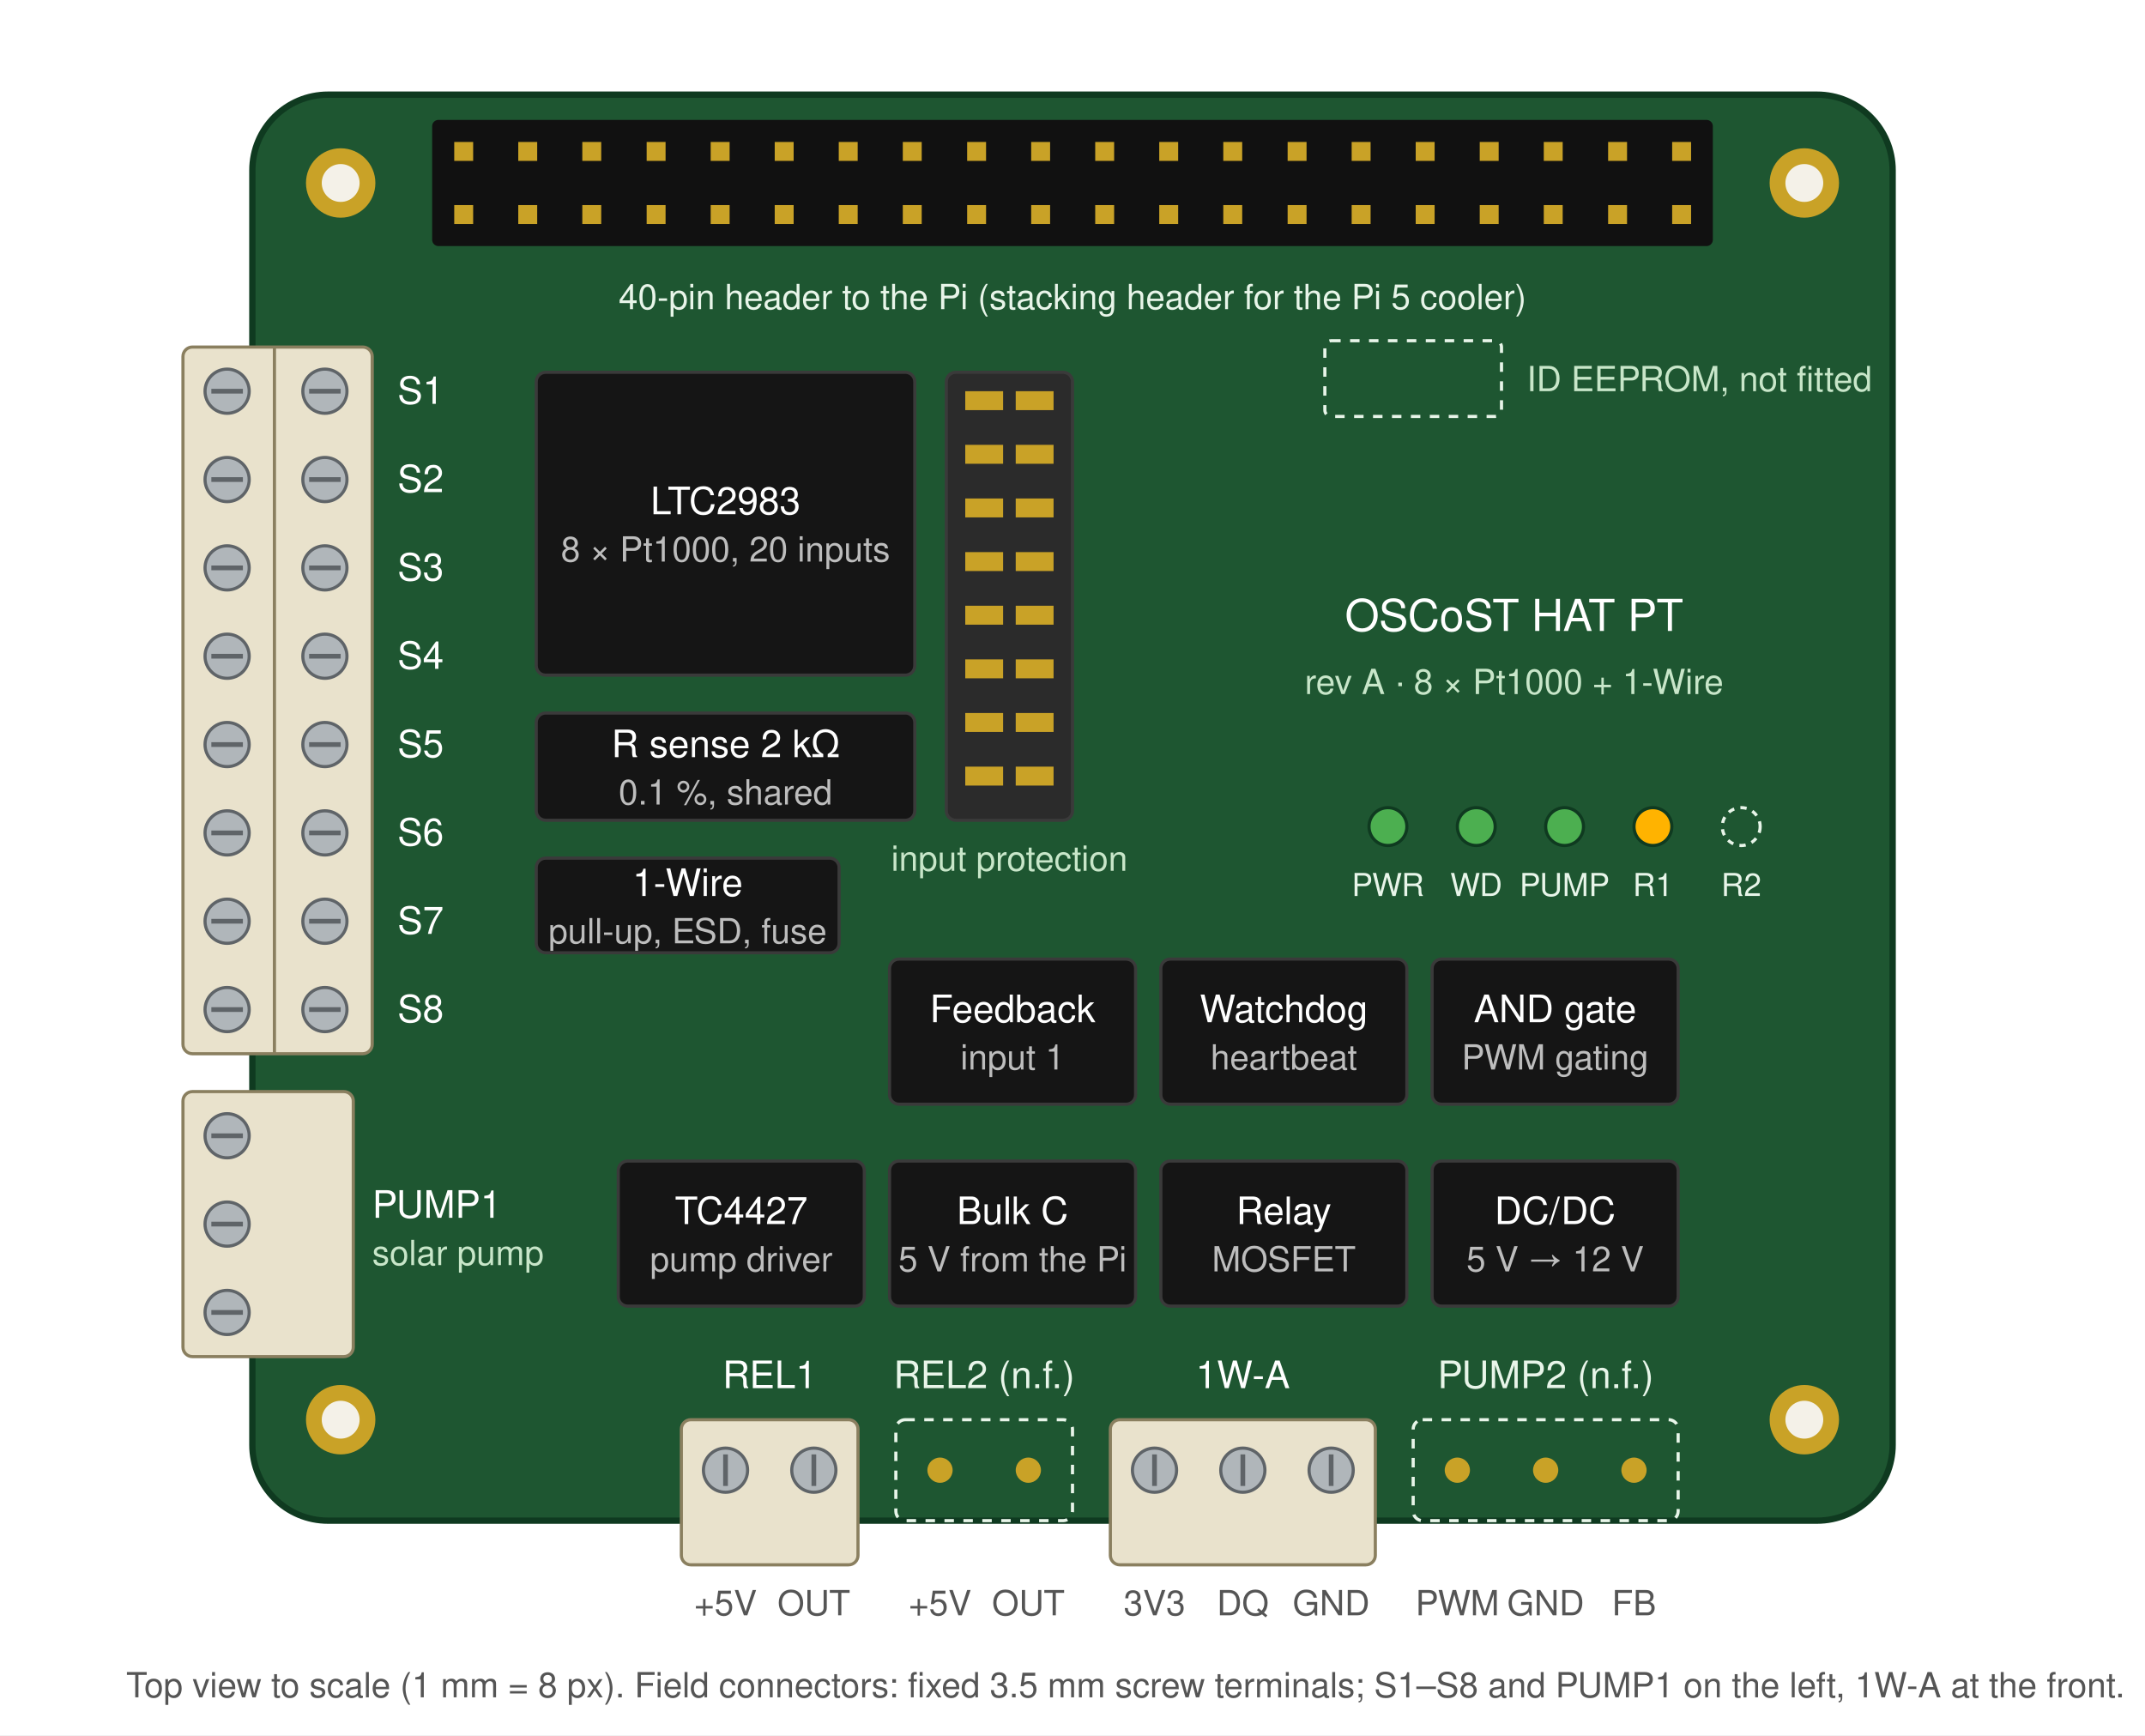
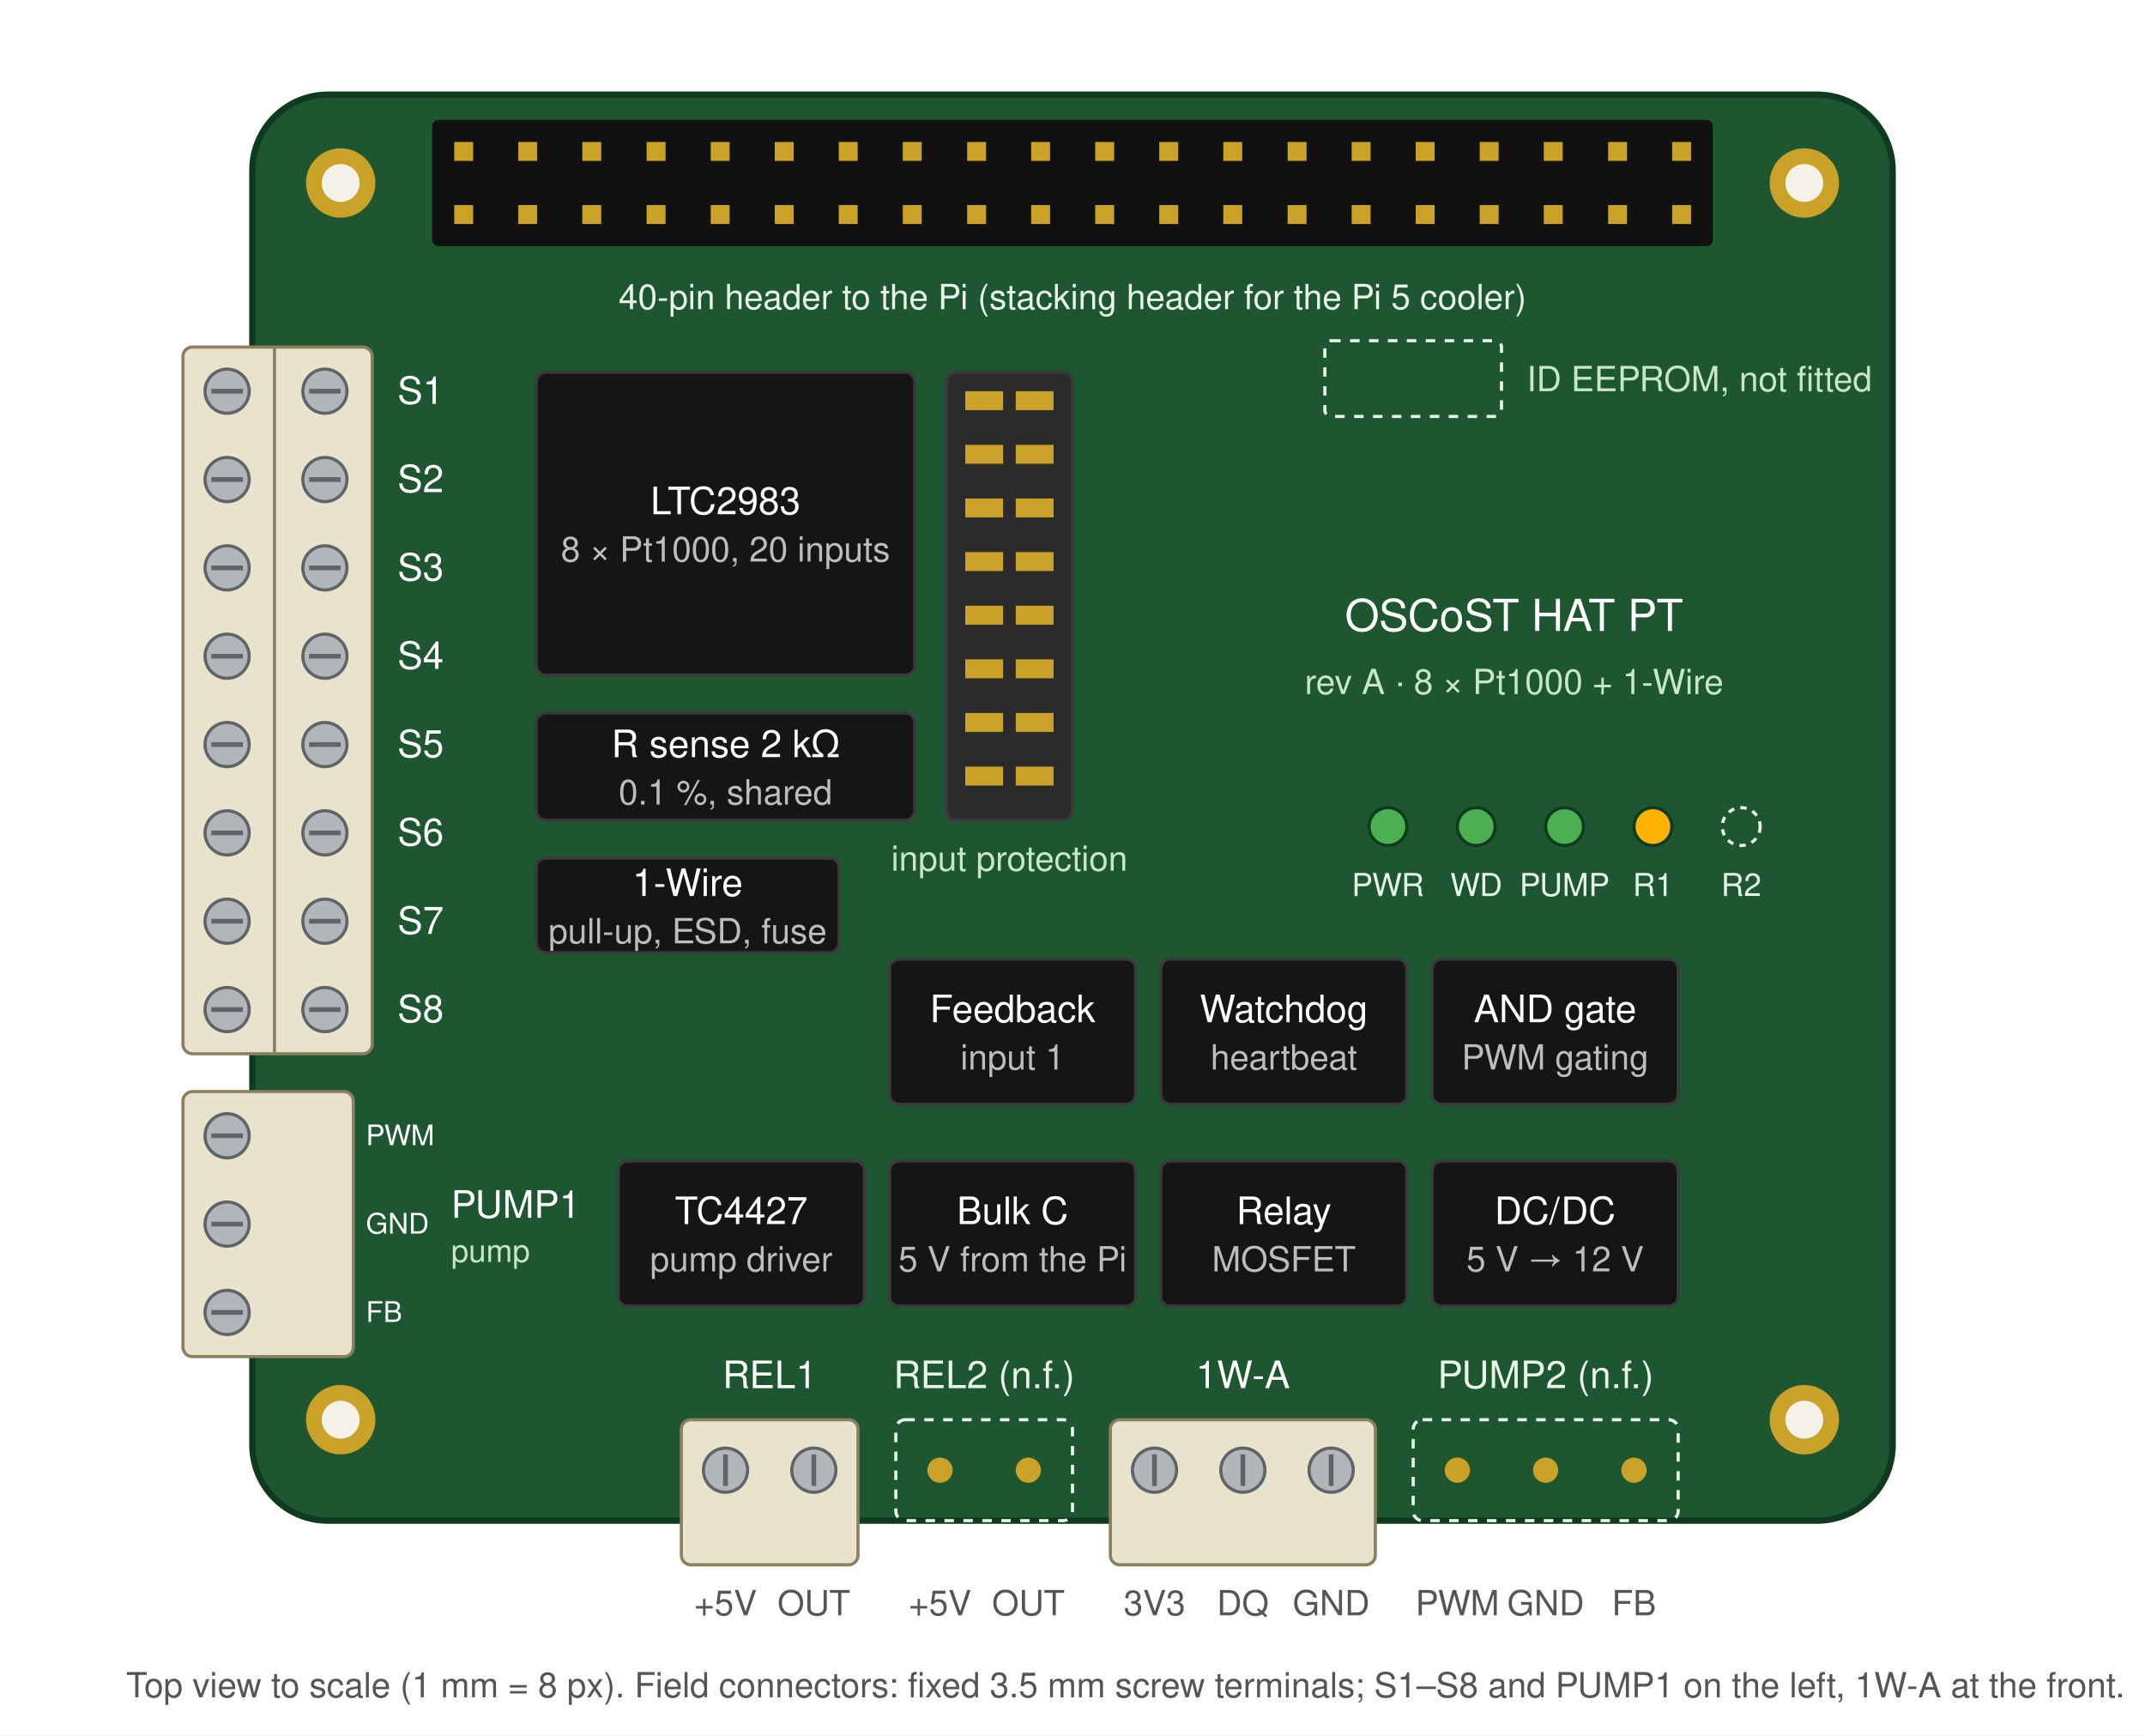
<svg xmlns="http://www.w3.org/2000/svg" width="680" height="550" viewBox="0 0 680 550" font-family="Helvetica, Arial, sans-serif">
  <rect width="680" height="550" fill="white" />
  <rect x="80" y="30" width="520" height="452" rx="24" fill="#1E5631" stroke="#0F3A20" stroke-width="2" />
  <circle cx="108" cy="58" r="11" fill="#C9A227" />
  <circle cx="108" cy="58" r="6" fill="#F4F1E8" />
  <circle cx="572" cy="58" r="11" fill="#C9A227" />
  <circle cx="572" cy="58" r="6" fill="#F4F1E8" />
  <circle cx="108" cy="450" r="11" fill="#C9A227" />
  <circle cx="108" cy="450" r="6" fill="#F4F1E8" />
  <circle cx="572" cy="450" r="11" fill="#C9A227" />
  <circle cx="572" cy="450" r="6" fill="#F4F1E8" />
  <rect x="137" y="38" width="406" height="40" rx="2" fill="#111111" />
  <rect x="144.0" y="45" width="6" height="6" fill="#C9A227" />
  <rect x="144.0" y="65" width="6" height="6" fill="#C9A227" />
  <rect x="164.3" y="45" width="6" height="6" fill="#C9A227" />
  <rect x="164.3" y="65" width="6" height="6" fill="#C9A227" />
  <rect x="184.6" y="45" width="6" height="6" fill="#C9A227" />
  <rect x="184.6" y="65" width="6" height="6" fill="#C9A227" />
  <rect x="205.0" y="45" width="6" height="6" fill="#C9A227" />
  <rect x="205.0" y="65" width="6" height="6" fill="#C9A227" />
  <rect x="225.3" y="45" width="6" height="6" fill="#C9A227" />
  <rect x="225.3" y="65" width="6" height="6" fill="#C9A227" />
  <rect x="245.6" y="45" width="6" height="6" fill="#C9A227" />
  <rect x="245.6" y="65" width="6" height="6" fill="#C9A227" />
  <rect x="265.9" y="45" width="6" height="6" fill="#C9A227" />
  <rect x="265.9" y="65" width="6" height="6" fill="#C9A227" />
  <rect x="286.2" y="45" width="6" height="6" fill="#C9A227" />
  <rect x="286.2" y="65" width="6" height="6" fill="#C9A227" />
  <rect x="306.6" y="45" width="6" height="6" fill="#C9A227" />
  <rect x="306.6" y="65" width="6" height="6" fill="#C9A227" />
  <rect x="326.9" y="45" width="6" height="6" fill="#C9A227" />
  <rect x="326.9" y="65" width="6" height="6" fill="#C9A227" />
  <rect x="347.2" y="45" width="6" height="6" fill="#C9A227" />
  <rect x="347.2" y="65" width="6" height="6" fill="#C9A227" />
  <rect x="367.5" y="45" width="6" height="6" fill="#C9A227" />
  <rect x="367.5" y="65" width="6" height="6" fill="#C9A227" />
  <rect x="387.8" y="45" width="6" height="6" fill="#C9A227" />
  <rect x="387.8" y="65" width="6" height="6" fill="#C9A227" />
  <rect x="408.2" y="45" width="6" height="6" fill="#C9A227" />
  <rect x="408.2" y="65" width="6" height="6" fill="#C9A227" />
  <rect x="428.5" y="45" width="6" height="6" fill="#C9A227" />
  <rect x="428.5" y="65" width="6" height="6" fill="#C9A227" />
  <rect x="448.8" y="45" width="6" height="6" fill="#C9A227" />
  <rect x="448.8" y="65" width="6" height="6" fill="#C9A227" />
  <rect x="469.1" y="45" width="6" height="6" fill="#C9A227" />
  <rect x="469.1" y="65" width="6" height="6" fill="#C9A227" />
  <rect x="489.4" y="45" width="6" height="6" fill="#C9A227" />
  <rect x="489.4" y="65" width="6" height="6" fill="#C9A227" />
  <rect x="509.8" y="45" width="6" height="6" fill="#C9A227" />
  <rect x="509.8" y="65" width="6" height="6" fill="#C9A227" />
  <rect x="530.1" y="45" width="6" height="6" fill="#C9A227" />
  <rect x="530.1" y="65" width="6" height="6" fill="#C9A227" />
  <text class="ts" x="340" y="98" text-anchor="middle" style="font-size:11px;font-weight:400;fill:#E8F5E9">40-pin header to the Pi (stacking header for the Pi 5 cooler)</text>
  <rect x="420" y="108" width="56" height="24" rx="2" fill="none" stroke="#E8F5E9" stroke-width="1" stroke-dasharray="3 3" />
  <text class="ts" x="484" y="124" text-anchor="start" style="font-size:11px;font-weight:400;fill:#C8E6C9">ID EEPROM, not fitted</text>
  <rect x="58" y="110" width="60" height="224" rx="3" fill="#E9E2CC" stroke="#8A7F5F" stroke-width="1" />
  <line x1="87" y1="110" x2="87" y2="334" stroke="#8A7F5F" stroke-width="1" />
  <circle cx="72" cy="124" r="7" fill="#B0B6BA" stroke="#5F6468" />
  <line x1="67" y1="124" x2="77" y2="124" stroke="#5F6468" stroke-width="1.5" />
  <circle cx="103" cy="124" r="7" fill="#B0B6BA" stroke="#5F6468" />
  <line x1="98" y1="124" x2="108" y2="124" stroke="#5F6468" stroke-width="1.5" />
  <text class="th" x="126" y="128" text-anchor="start" style="font-size:12px;font-weight:500;fill:#ffffff">S1</text>
  <circle cx="72" cy="152" r="7" fill="#B0B6BA" stroke="#5F6468" />
  <line x1="67" y1="152" x2="77" y2="152" stroke="#5F6468" stroke-width="1.5" />
  <circle cx="103" cy="152" r="7" fill="#B0B6BA" stroke="#5F6468" />
  <line x1="98" y1="152" x2="108" y2="152" stroke="#5F6468" stroke-width="1.5" />
  <text class="th" x="126" y="156" text-anchor="start" style="font-size:12px;font-weight:500;fill:#ffffff">S2</text>
  <circle cx="72" cy="180" r="7" fill="#B0B6BA" stroke="#5F6468" />
  <line x1="67" y1="180" x2="77" y2="180" stroke="#5F6468" stroke-width="1.5" />
  <circle cx="103" cy="180" r="7" fill="#B0B6BA" stroke="#5F6468" />
  <line x1="98" y1="180" x2="108" y2="180" stroke="#5F6468" stroke-width="1.5" />
  <text class="th" x="126" y="184" text-anchor="start" style="font-size:12px;font-weight:500;fill:#ffffff">S3</text>
  <circle cx="72" cy="208" r="7" fill="#B0B6BA" stroke="#5F6468" />
  <line x1="67" y1="208" x2="77" y2="208" stroke="#5F6468" stroke-width="1.5" />
  <circle cx="103" cy="208" r="7" fill="#B0B6BA" stroke="#5F6468" />
  <line x1="98" y1="208" x2="108" y2="208" stroke="#5F6468" stroke-width="1.5" />
  <text class="th" x="126" y="212" text-anchor="start" style="font-size:12px;font-weight:500;fill:#ffffff">S4</text>
  <circle cx="72" cy="236" r="7" fill="#B0B6BA" stroke="#5F6468" />
  <line x1="67" y1="236" x2="77" y2="236" stroke="#5F6468" stroke-width="1.5" />
  <circle cx="103" cy="236" r="7" fill="#B0B6BA" stroke="#5F6468" />
  <line x1="98" y1="236" x2="108" y2="236" stroke="#5F6468" stroke-width="1.5" />
  <text class="th" x="126" y="240" text-anchor="start" style="font-size:12px;font-weight:500;fill:#ffffff">S5</text>
  <circle cx="72" cy="264" r="7" fill="#B0B6BA" stroke="#5F6468" />
  <line x1="67" y1="264" x2="77" y2="264" stroke="#5F6468" stroke-width="1.5" />
  <circle cx="103" cy="264" r="7" fill="#B0B6BA" stroke="#5F6468" />
  <line x1="98" y1="264" x2="108" y2="264" stroke="#5F6468" stroke-width="1.5" />
  <text class="th" x="126" y="268" text-anchor="start" style="font-size:12px;font-weight:500;fill:#ffffff">S6</text>
  <circle cx="72" cy="292" r="7" fill="#B0B6BA" stroke="#5F6468" />
  <line x1="67" y1="292" x2="77" y2="292" stroke="#5F6468" stroke-width="1.5" />
  <circle cx="103" cy="292" r="7" fill="#B0B6BA" stroke="#5F6468" />
  <line x1="98" y1="292" x2="108" y2="292" stroke="#5F6468" stroke-width="1.5" />
  <text class="th" x="126" y="296" text-anchor="start" style="font-size:12px;font-weight:500;fill:#ffffff">S7</text>
  <circle cx="72" cy="320" r="7" fill="#B0B6BA" stroke="#5F6468" />
  <line x1="67" y1="320" x2="77" y2="320" stroke="#5F6468" stroke-width="1.5" />
  <circle cx="103" cy="320" r="7" fill="#B0B6BA" stroke="#5F6468" />
  <line x1="98" y1="320" x2="108" y2="320" stroke="#5F6468" stroke-width="1.5" />
  <text class="th" x="126" y="324" text-anchor="start" style="font-size:12px;font-weight:500;fill:#ffffff">S8</text>
+   <text class="ts" x="116" y="363" text-anchor="start" style="font-size:9px;font-weight:400;fill:#ffffff">PWM</text>
+   <text class="ts" x="116" y="391" text-anchor="start" style="font-size:9px;font-weight:400;fill:#ffffff">GND</text>
+   <text class="ts" x="116" y="419" text-anchor="start" style="font-size:9px;font-weight:400;fill:#ffffff">FB</text>
  <rect x="58" y="346" width="54" height="84" rx="3" fill="#E9E2CC" stroke="#8A7F5F" stroke-width="1" />
  <circle cx="72" cy="360" r="7" fill="#B0B6BA" stroke="#5F6468" />
  <line x1="67" y1="360" x2="77" y2="360" stroke="#5F6468" stroke-width="1.5" />
  <circle cx="72" cy="388" r="7" fill="#B0B6BA" stroke="#5F6468" />
  <line x1="67" y1="388" x2="77" y2="388" stroke="#5F6468" stroke-width="1.5" />
  <circle cx="72" cy="416" r="7" fill="#B0B6BA" stroke="#5F6468" />
  <line x1="67" y1="416" x2="77" y2="416" stroke="#5F6468" stroke-width="1.5" />
-   <text class="th" x="118" y="386.0" text-anchor="start" style="font-size:12px;font-weight:500;fill:#ffffff">PUMP1</text>
-   <text class="ts" x="118" y="401.0" text-anchor="start" style="font-size:11px;font-weight:400;fill:#C8E6C9">solar pump</text>
+   <text class="th" x="143" y="386.0" text-anchor="start" style="font-size:12px;font-weight:500;fill:#ffffff">PUMP1</text>
+   <text class="ts" x="143" y="400.0" text-anchor="start" style="font-size:10px;font-weight:400;fill:#C8E6C9">pump</text>
  <rect x="216" y="450" width="56" height="46" rx="3" fill="#E9E2CC" stroke="#8A7F5F" stroke-width="1" />
  <circle cx="230" cy="466" r="7" fill="#B0B6BA" stroke="#5F6468" />
  <line x1="230" y1="461" x2="230" y2="471" stroke="#5F6468" stroke-width="1.5" />
  <text class="ts" x="230" y="512" text-anchor="middle" style="font-size:11px;font-weight:400;fill:#555555">+5V</text>
  <circle cx="258" cy="466" r="7" fill="#B0B6BA" stroke="#5F6468" />
  <line x1="258" y1="461" x2="258" y2="471" stroke="#5F6468" stroke-width="1.5" />
  <text class="ts" x="258" y="512" text-anchor="middle" style="font-size:11px;font-weight:400;fill:#555555">OUT</text>
  <text class="th" x="244.0" y="440" text-anchor="middle" style="font-size:12px;font-weight:500;fill:#ffffff">REL1</text>
  <rect x="284" y="450" width="56" height="32" rx="3" fill="none" stroke="#E8F5E9" stroke-width="1" stroke-dasharray="3 3" />
  <circle cx="298" cy="466" r="4" fill="#C9A227" />
  <text class="ts" x="298" y="512" text-anchor="middle" style="font-size:11px;font-weight:400;fill:#555555">+5V</text>
  <circle cx="326" cy="466" r="4" fill="#C9A227" />
  <text class="ts" x="326" y="512" text-anchor="middle" style="font-size:11px;font-weight:400;fill:#555555">OUT</text>
  <text class="th" x="312.0" y="440" text-anchor="middle" style="font-size:12px;font-weight:500;fill:#E8F5E9">REL2 (n.f.)</text>
  <rect x="352" y="450" width="84" height="46" rx="3" fill="#E9E2CC" stroke="#8A7F5F" stroke-width="1" />
  <circle cx="366" cy="466" r="7" fill="#B0B6BA" stroke="#5F6468" />
  <line x1="366" y1="461" x2="366" y2="471" stroke="#5F6468" stroke-width="1.5" />
  <text class="ts" x="366" y="512" text-anchor="middle" style="font-size:11px;font-weight:400;fill:#555555">3V3</text>
  <circle cx="394" cy="466" r="7" fill="#B0B6BA" stroke="#5F6468" />
  <line x1="394" y1="461" x2="394" y2="471" stroke="#5F6468" stroke-width="1.5" />
  <text class="ts" x="394" y="512" text-anchor="middle" style="font-size:11px;font-weight:400;fill:#555555">DQ</text>
  <circle cx="422" cy="466" r="7" fill="#B0B6BA" stroke="#5F6468" />
  <line x1="422" y1="461" x2="422" y2="471" stroke="#5F6468" stroke-width="1.5" />
  <text class="ts" x="422" y="512" text-anchor="middle" style="font-size:11px;font-weight:400;fill:#555555">GND</text>
  <text class="th" x="394.0" y="440" text-anchor="middle" style="font-size:12px;font-weight:500;fill:#ffffff">1W-A</text>
  <rect x="448" y="450" width="84" height="32" rx="3" fill="none" stroke="#E8F5E9" stroke-width="1" stroke-dasharray="3 3" />
  <circle cx="462" cy="466" r="4" fill="#C9A227" />
  <text class="ts" x="462" y="512" text-anchor="middle" style="font-size:11px;font-weight:400;fill:#555555">PWM</text>
  <circle cx="490" cy="466" r="4" fill="#C9A227" />
  <text class="ts" x="490" y="512" text-anchor="middle" style="font-size:11px;font-weight:400;fill:#555555">GND</text>
  <circle cx="518" cy="466" r="4" fill="#C9A227" />
  <text class="ts" x="518" y="512" text-anchor="middle" style="font-size:11px;font-weight:400;fill:#555555">FB</text>
  <text class="th" x="490.0" y="440" text-anchor="middle" style="font-size:12px;font-weight:500;fill:#E8F5E9">PUMP2 (n.f.)</text>
  <rect x="170" y="118" width="120" height="96" rx="3" fill="#151515" stroke="#3a3a3a" stroke-width="1" />
  <text class="th" x="230.0" y="163.0" text-anchor="middle" style="font-size:12px;font-weight:500;fill:#ffffff">LTC2983</text>
  <text class="ts" x="230.0" y="178.0" text-anchor="middle" style="font-size:11px;font-weight:400;fill:#bdbdbd">8 × Pt1000, 20 inputs</text>
  <rect x="170" y="226" width="120" height="34" rx="3" fill="#151515" stroke="#3a3a3a" stroke-width="1" />
  <text class="th" x="230.0" y="240.0" text-anchor="middle" style="font-size:12px;font-weight:500;fill:#ffffff">R sense 2 kΩ</text>
  <text class="ts" x="230.0" y="255.0" text-anchor="middle" style="font-size:11px;font-weight:400;fill:#bdbdbd">0.1 %, shared</text>
  <rect x="300" y="118" width="40" height="142" rx="3" fill="#2b2b2b" stroke="#3a3a3a" />
  <rect x="306" y="124" width="12" height="6" fill="#C9A227" />
  <rect x="322" y="124" width="12" height="6" fill="#C9A227" />
  <rect x="306" y="141" width="12" height="6" fill="#C9A227" />
  <rect x="322" y="141" width="12" height="6" fill="#C9A227" />
  <rect x="306" y="158" width="12" height="6" fill="#C9A227" />
  <rect x="322" y="158" width="12" height="6" fill="#C9A227" />
  <rect x="306" y="175" width="12" height="6" fill="#C9A227" />
  <rect x="322" y="175" width="12" height="6" fill="#C9A227" />
  <rect x="306" y="192" width="12" height="6" fill="#C9A227" />
  <rect x="322" y="192" width="12" height="6" fill="#C9A227" />
  <rect x="306" y="209" width="12" height="6" fill="#C9A227" />
  <rect x="322" y="209" width="12" height="6" fill="#C9A227" />
  <rect x="306" y="226" width="12" height="6" fill="#C9A227" />
  <rect x="322" y="226" width="12" height="6" fill="#C9A227" />
  <rect x="306" y="243" width="12" height="6" fill="#C9A227" />
  <rect x="322" y="243" width="12" height="6" fill="#C9A227" />
  <text class="ts" x="320" y="276" text-anchor="middle" style="font-size:11px;font-weight:400;fill:#C8E6C9">input protection</text>
  <rect x="170" y="272" width="96" height="30" rx="3" fill="#151515" stroke="#3a3a3a" stroke-width="1" />
  <text class="th" x="218.0" y="284.0" text-anchor="middle" style="font-size:12px;font-weight:500;fill:#ffffff">1-Wire</text>
  <text class="ts" x="218.0" y="299.0" text-anchor="middle" style="font-size:11px;font-weight:400;fill:#bdbdbd">pull-up, ESD, fuse</text>
  <rect x="196" y="368" width="78" height="46" rx="3" fill="#151515" stroke="#3a3a3a" stroke-width="1" />
  <text class="th" x="235.0" y="388.0" text-anchor="middle" style="font-size:12px;font-weight:500;fill:#ffffff">TC4427</text>
  <text class="ts" x="235.0" y="403.0" text-anchor="middle" style="font-size:11px;font-weight:400;fill:#bdbdbd">pump driver</text>
  <rect x="282" y="368" width="78" height="46" rx="3" fill="#151515" stroke="#3a3a3a" stroke-width="1" />
  <text class="th" x="321.0" y="388.0" text-anchor="middle" style="font-size:12px;font-weight:500;fill:#ffffff">Bulk C</text>
  <text class="ts" x="321.0" y="403.0" text-anchor="middle" style="font-size:11px;font-weight:400;fill:#bdbdbd">5 V from the Pi</text>
  <rect x="368" y="368" width="78" height="46" rx="3" fill="#151515" stroke="#3a3a3a" stroke-width="1" />
  <text class="th" x="407.0" y="388.0" text-anchor="middle" style="font-size:12px;font-weight:500;fill:#ffffff">Relay</text>
  <text class="ts" x="407.0" y="403.0" text-anchor="middle" style="font-size:11px;font-weight:400;fill:#bdbdbd">MOSFET</text>
  <rect x="454" y="368" width="78" height="46" rx="3" fill="#151515" stroke="#3a3a3a" stroke-width="1" />
  <text class="th" x="493.0" y="388.0" text-anchor="middle" style="font-size:12px;font-weight:500;fill:#ffffff">DC/DC</text>
  <text class="ts" x="493.0" y="403.0" text-anchor="middle" style="font-size:11px;font-weight:400;fill:#bdbdbd">5 V → 12 V</text>
  <rect x="282" y="304" width="78" height="46" rx="3" fill="#151515" stroke="#3a3a3a" stroke-width="1" />
  <text class="th" x="321.0" y="324.0" text-anchor="middle" style="font-size:12px;font-weight:500;fill:#ffffff">Feedback</text>
  <text class="ts" x="321.0" y="339.0" text-anchor="middle" style="font-size:11px;font-weight:400;fill:#bdbdbd">input 1</text>
  <rect x="368" y="304" width="78" height="46" rx="3" fill="#151515" stroke="#3a3a3a" stroke-width="1" />
  <text class="th" x="407.0" y="324.0" text-anchor="middle" style="font-size:12px;font-weight:500;fill:#ffffff">Watchdog</text>
  <text class="ts" x="407.0" y="339.0" text-anchor="middle" style="font-size:11px;font-weight:400;fill:#bdbdbd">heartbeat</text>
  <rect x="454" y="304" width="78" height="46" rx="3" fill="#151515" stroke="#3a3a3a" stroke-width="1" />
  <text class="th" x="493.0" y="324.0" text-anchor="middle" style="font-size:12px;font-weight:500;fill:#ffffff">AND gate</text>
  <text class="ts" x="493.0" y="339.0" text-anchor="middle" style="font-size:11px;font-weight:400;fill:#bdbdbd">PWM gating</text>
  <circle cx="440" cy="262" r="6" fill="#4CAF50" stroke="#0F3A20" />
  <text class="ts" x="440" y="284" text-anchor="middle" style="font-size:10px;font-weight:400;fill:#E8F5E9">PWR</text>
  <circle cx="468" cy="262" r="6" fill="#4CAF50" stroke="#0F3A20" />
  <text class="ts" x="468" y="284" text-anchor="middle" style="font-size:10px;font-weight:400;fill:#E8F5E9">WD</text>
  <circle cx="496" cy="262" r="6" fill="#4CAF50" stroke="#0F3A20" />
  <text class="ts" x="496" y="284" text-anchor="middle" style="font-size:10px;font-weight:400;fill:#E8F5E9">PUMP</text>
  <circle cx="524" cy="262" r="6" fill="#FFB300" stroke="#0F3A20" />
  <text class="ts" x="524" y="284" text-anchor="middle" style="font-size:10px;font-weight:400;fill:#E8F5E9">R1</text>
  <circle cx="552" cy="262" r="6" fill="none" stroke="#E8F5E9" stroke-dasharray="2 2" />
  <text class="ts" x="552" y="284" text-anchor="middle" style="font-size:10px;font-weight:400;fill:#E8F5E9">R2</text>
  <text class="th" x="480" y="200" text-anchor="middle" style="font-size:14px;font-weight:500;fill:#ffffff">OSCoST HAT PT</text>
  <text class="ts" x="480" y="220" text-anchor="middle" style="font-size:11px;font-weight:400;fill:#C8E6C9">rev A · 8 × Pt1000 + 1-Wire</text>
  <text class="ts" x="40" y="538" text-anchor="start" style="font-size:11px;font-weight:400;fill:#555555">Top view to scale (1 mm = 8 px). Field connectors: fixed 3.5 mm screw terminals; S1–S8 and PUMP1 on the left, 1W-A at the front.</text>
</svg>
